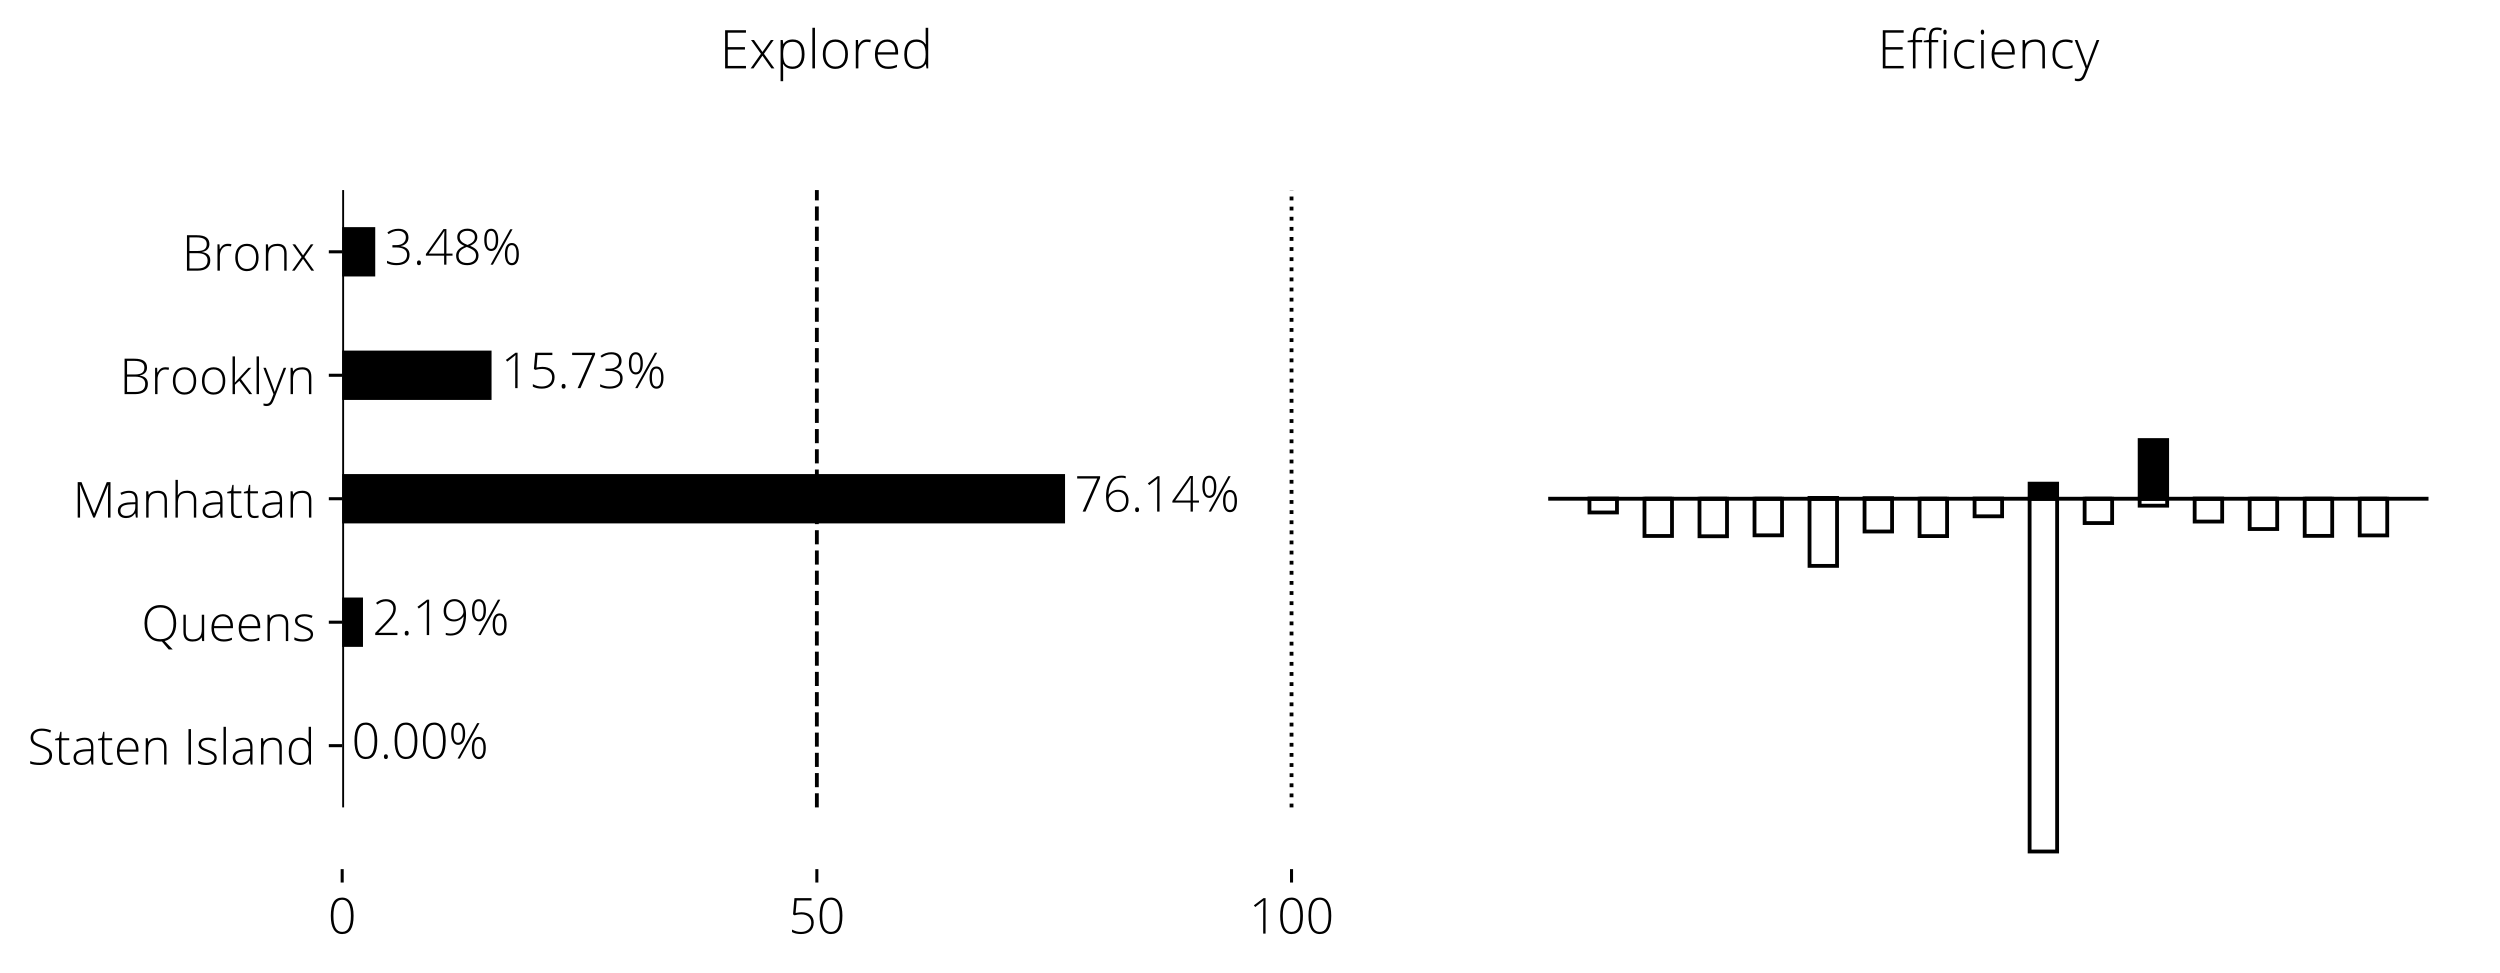
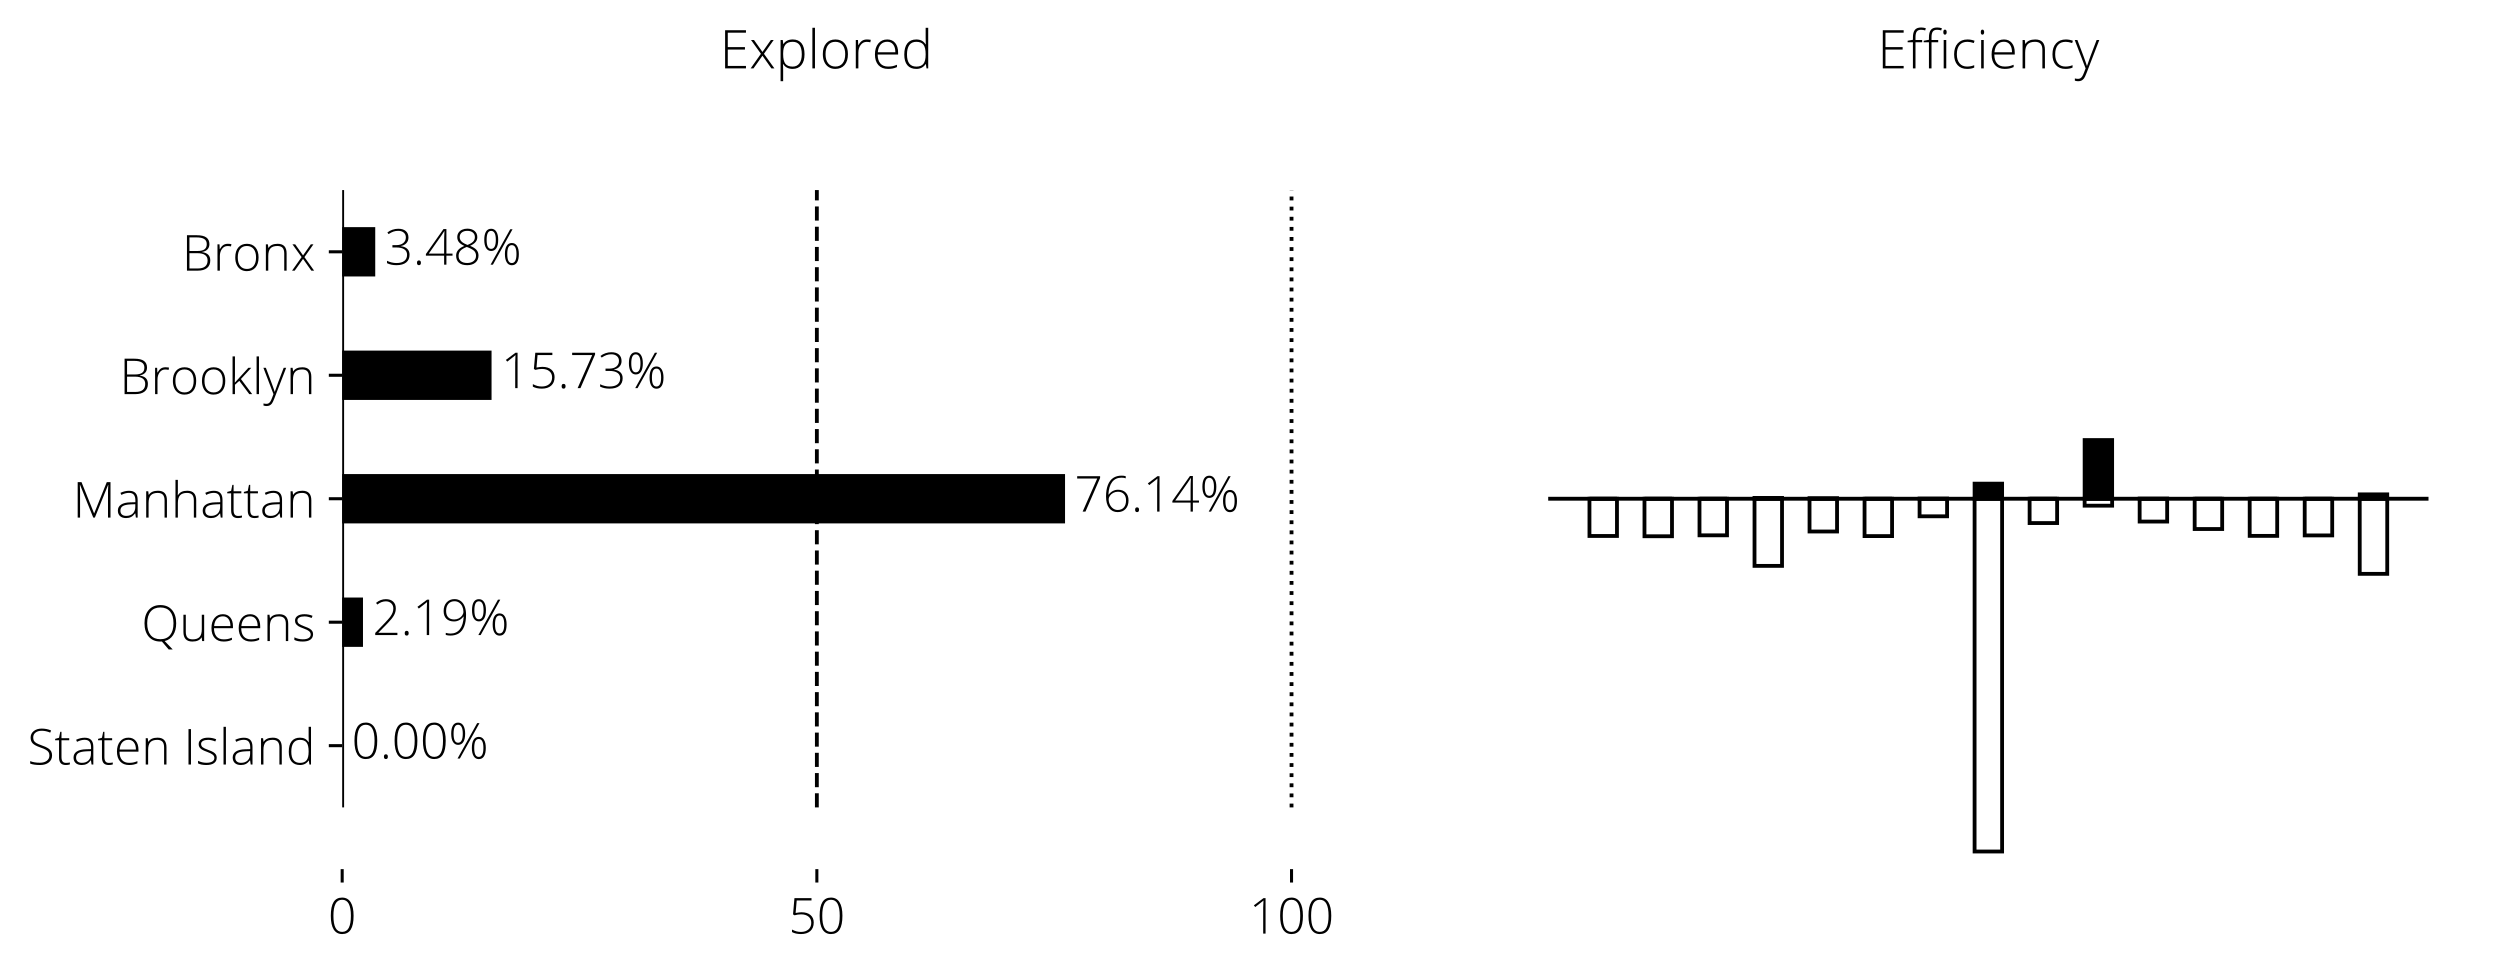
<svg xmlns="http://www.w3.org/2000/svg" xmlns:xlink="http://www.w3.org/1999/xlink" width="654.828pt" height="254.856pt" viewBox="0 0 654.828 254.856" version="1.1">
  <defs>
    <style type="text/css">*{stroke-linejoin: round; stroke-linecap: butt}</style>
  </defs>
  <g id="figure_1">
    <g id="patch_1">
      <path d="M 0 254.856  L 654.828 254.856  L 654.828 0  L 0 0  z " style="fill: #ffffff" />
    </g>
    <g id="axes_1">
      <g id="patch_2">
        <path d="M 89.628 227.654  L 343.265 227.654  L 343.265 33.614  L 89.628 33.614  L 89.628 227.654  z " style="fill: none" />
      </g>
      <g id="patch_3">
-         <path d="M 89.628 201.782  L 89.628 201.782  L 89.628 188.846  L 89.628 188.846  z " clip-path="url(#p3c64487fad)" />
+         <path d="M 89.628 201.782  L 89.628 201.782  L 89.628 188.846  L 89.628 188.846  z " clip-path="url(#p719d11f13b)" />
      </g>
      <g id="patch_4">
-         <path d="M 89.628 169.442  L 95.077 169.442  L 95.077 156.506  L 89.628 156.506  z " clip-path="url(#p3c64487fad)" />
+         <path d="M 89.628 169.442  L 95.077 169.442  L 95.077 156.506  L 89.628 156.506  z " clip-path="url(#p719d11f13b)" />
      </g>
      <g id="patch_5">
-         <path d="M 89.628 137.102  L 278.967 137.102  L 278.967 124.166  L 89.628 124.166  z " clip-path="url(#p3c64487fad)" />
+         <path d="M 89.628 137.102  L 278.967 137.102  L 278.967 124.166  L 89.628 124.166  z " clip-path="url(#p719d11f13b)" />
      </g>
      <g id="patch_6">
-         <path d="M 89.628 104.762  L 128.753 104.762  L 128.753 91.826  L 89.628 91.826  z " clip-path="url(#p3c64487fad)" />
+         <path d="M 89.628 104.762  L 128.753 104.762  L 128.753 91.826  L 89.628 91.826  z " clip-path="url(#p719d11f13b)" />
      </g>
      <g id="patch_7">
-         <path d="M 89.628 72.422  L 98.287 72.422  L 98.287 59.486  L 89.628 59.486  z " clip-path="url(#p3c64487fad)" />
+         <path d="M 89.628 72.422  L 98.287 72.422  L 98.287 59.486  L 89.628 59.486  z " clip-path="url(#p719d11f13b)" />
      </g>
      <g id="matplotlib.axis_1">
        <g id="xtick_1">
          <g id="line2d_1">
            <defs>
-               <path id="m3abc1f5624" d="M 0 0  L 0 3.5  " style="stroke: #000000; stroke-width: 0.8" />
+               <path id="ma640d42485" d="M 0 0  L 0 3.5  " style="stroke: #000000; stroke-width: 0.8" />
            </defs>
            <g>
-               <use xlink:href="#m3abc1f5624" x="89.628" y="227.654" style="stroke: #000000; stroke-width: 0.8" />
+               <use xlink:href="#ma640d42485" x="89.628" y="227.654" style="stroke: #000000; stroke-width: 0.8" />
            </g>
          </g>
          <g id="text_1">
            <g transform="translate(85.91836 244.5322) scale(0.13 -0.13)">
              <defs>
                <path id="OpenSans-Light-30" d="M 3297 2297  Q 3297 1094 2930 515  Q 2563 -63 1819 -63  Q 1103 -63 731 532  Q 359 1128 359 2297  Q 359 3491 720 4066  Q 1081 4641 1819 4641  Q 2541 4641 2919 4045  Q 3297 3450 3297 2297  z M 697 2297  Q 697 1234 975 726  Q 1253 219 1819 219  Q 2409 219 2679 744  Q 2950 1269 2950 2297  Q 2950 3309 2679 3834  Q 2409 4359 1819 4359  Q 1228 4359 962 3834  Q 697 3309 697 2297  z " transform="scale(0.015625)" />
              </defs>
              <use xlink:href="#OpenSans-Light-30" />
            </g>
          </g>
        </g>
        <g id="xtick_2">
          <g id="line2d_2">
            <g>
-               <use xlink:href="#m3abc1f5624" x="213.96" y="227.654" style="stroke: #000000; stroke-width: 0.8" />
+               <use xlink:href="#ma640d42485" x="213.96" y="227.654" style="stroke: #000000; stroke-width: 0.8" />
            </g>
          </g>
          <g id="text_2">
            <g transform="translate(206.5398 244.5322) scale(0.13 -0.13)">
              <defs>
                <path id="OpenSans-Light-35" d="M 1678 2747  Q 2409 2747 2829 2394  Q 3250 2041 3250 1422  Q 3250 719 2812 328  Q 2375 -63 1606 -63  Q 1266 -63 959 4  Q 653 72 447 197  L 447 519  Q 784 347 1046 280  Q 1309 213 1606 213  Q 2206 213 2568 530  Q 2931 847 2931 1388  Q 2931 1897 2578 2187  Q 2225 2478 1619 2478  Q 1213 2478 769 2356  L 581 2478  L 763 4569  L 2963 4569  L 2963 4269  L 1056 4269  L 916 2656  Q 1403 2747 1678 2747  z " transform="scale(0.015625)" />
              </defs>
              <use xlink:href="#OpenSans-Light-35" />
              <use xlink:href="#OpenSans-Light-30" x="57.08" />
            </g>
          </g>
        </g>
        <g id="xtick_3">
          <g id="line2d_3">
            <g>
-               <use xlink:href="#m3abc1f5624" x="338.292" y="227.654" style="stroke: #000000; stroke-width: 0.8" />
+               <use xlink:href="#ma640d42485" x="338.292" y="227.654" style="stroke: #000000; stroke-width: 0.8" />
            </g>
          </g>
          <g id="text_3">
            <g transform="translate(327.1613 244.5322) scale(0.13 -0.13)">
              <defs>
                <path id="OpenSans-Light-31" d="M 2131 0  L 1825 0  L 1825 3328  Q 1825 3781 1863 4269  Q 1816 4222 1766 4178  Q 1716 4134 800 3419  L 622 3641  L 1863 4569  L 2131 4569  L 2131 0  z " transform="scale(0.015625)" />
              </defs>
              <use xlink:href="#OpenSans-Light-31" />
              <use xlink:href="#OpenSans-Light-30" x="57.08" />
              <use xlink:href="#OpenSans-Light-30" x="114.16" />
            </g>
          </g>
        </g>
      </g>
      <g id="matplotlib.axis_2">
        <g id="ytick_1">
          <g id="line2d_4">
            <defs>
-               <path id="m241aab3303" d="M 0 0  L -3.5 0  " style="stroke: #000000; stroke-width: 0.8" />
+               <path id="m4349ce7a54" d="M 0 0  L -3.5 0  " style="stroke: #000000; stroke-width: 0.8" />
            </defs>
            <g>
-               <use xlink:href="#m241aab3303" x="89.628" y="195.314" style="stroke: #000000; stroke-width: 0.8" />
+               <use xlink:href="#m4349ce7a54" x="89.628" y="195.314" style="stroke: #000000; stroke-width: 0.8" />
            </g>
          </g>
          <g id="text_4">
            <g transform="translate(7.2 200.2532) scale(0.13 -0.13)">
              <defs>
                <path id="OpenSans-Light-53" d="M 3169 1178  Q 3169 606 2748 271  Q 2328 -63 1631 -63  Q 794 -63 347 122  L 347 441  Q 841 231 1606 231  Q 2169 231 2498 489  Q 2828 747 2828 1166  Q 2828 1425 2718 1595  Q 2609 1766 2362 1906  Q 2116 2047 1638 2209  Q 938 2450 670 2729  Q 403 3009 403 3475  Q 403 3988 804 4311  Q 1206 4634 1838 4634  Q 2481 4634 3047 4391  L 2931 4116  Q 2363 4353 1844 4353  Q 1338 4353 1038 4118  Q 738 3884 738 3481  Q 738 3228 830 3065  Q 922 2903 1131 2773  Q 1341 2644 1850 2463  Q 2384 2278 2653 2104  Q 2922 1931 3045 1711  Q 3169 1491 3169 1178  z " transform="scale(0.015625)" />
                <path id="OpenSans-Light-74" d="M 1466 213  Q 1759 213 1978 263  L 1978 13  Q 1753 -63 1459 -63  Q 1009 -63 795 178  Q 581 419 581 934  L 581 3128  L 78 3128  L 78 3309  L 581 3450  L 738 4219  L 897 4219  L 897 3397  L 1894 3397  L 1894 3128  L 897 3128  L 897 978  Q 897 588 1034 400  Q 1172 213 1466 213  z " transform="scale(0.015625)" />
                <path id="OpenSans-Light-61" d="M 2631 0  L 2553 538  L 2528 538  Q 2272 209 2001 73  Q 1731 -63 1363 -63  Q 863 -63 584 193  Q 306 450 306 903  Q 306 1400 720 1675  Q 1134 1950 1919 1966  L 2566 1984  L 2566 2209  Q 2566 2694 2369 2941  Q 2172 3188 1734 3188  Q 1263 3188 756 2925  L 641 3194  Q 1200 3456 1747 3456  Q 2306 3456 2582 3165  Q 2859 2875 2859 2259  L 2859 0  L 2631 0  z M 1381 219  Q 1925 219 2239 530  Q 2553 841 2553 1394  L 2553 1728  L 1959 1703  Q 1244 1669 939 1480  Q 634 1291 634 891  Q 634 572 829 395  Q 1025 219 1381 219  z " transform="scale(0.015625)" />
                <path id="OpenSans-Light-65" d="M 1941 -63  Q 1200 -63 786 393  Q 372 850 372 1672  Q 372 2484 772 2973  Q 1172 3463 1850 3463  Q 2450 3463 2797 3044  Q 3144 2625 3144 1906  L 3144 1656  L 697 1656  Q 703 956 1023 587  Q 1344 219 1941 219  Q 2231 219 2451 259  Q 2672 300 3009 434  L 3009 153  Q 2722 28 2478 -17  Q 2234 -63 1941 -63  z M 1850 3188  Q 1359 3188 1062 2864  Q 766 2541 716 1931  L 2816 1931  Q 2816 2522 2559 2855  Q 2303 3188 1850 3188  z " transform="scale(0.015625)" />
                <path id="OpenSans-Light-6e" d="M 2938 0  L 2938 2203  Q 2938 2716 2722 2948  Q 2506 3181 2053 3181  Q 1444 3181 1161 2873  Q 878 2566 878 1875  L 878 0  L 569 0  L 569 3397  L 831 3397  L 891 2931  L 909 2931  Q 1241 3463 2088 3463  Q 3244 3463 3244 2222  L 3244 0  L 2938 0  z " transform="scale(0.015625)" />
                <path id="OpenSans-Light-20" transform="scale(0.015625)" />
                <path id="OpenSans-Light-49" d="M 647 0  L 647 4569  L 966 4569  L 966 0  L 647 0  z " transform="scale(0.015625)" />
                <path id="OpenSans-Light-73" d="M 2675 884  Q 2675 428 2328 182  Q 1981 -63 1344 -63  Q 663 -63 263 147  L 263 481  Q 775 225 1344 225  Q 1847 225 2108 392  Q 2369 559 2369 838  Q 2369 1094 2161 1269  Q 1953 1444 1478 1613  Q 969 1797 762 1930  Q 556 2063 451 2230  Q 347 2397 347 2638  Q 347 3019 667 3241  Q 988 3463 1563 3463  Q 2113 3463 2606 3256  L 2491 2975  Q 1991 3181 1563 3181  Q 1147 3181 903 3043  Q 659 2906 659 2663  Q 659 2397 848 2237  Q 1038 2078 1588 1881  Q 2047 1716 2256 1583  Q 2466 1450 2570 1281  Q 2675 1113 2675 884  z " transform="scale(0.015625)" />
                <path id="OpenSans-Light-6c" d="M 878 0  L 569 0  L 569 4863  L 878 4863  L 878 0  z " transform="scale(0.015625)" />
                <path id="OpenSans-Light-64" d="M 1813 3463  Q 2181 3463 2450 3328  Q 2719 3194 2931 2869  L 2950 2869  Q 2931 3263 2931 3641  L 2931 4863  L 3238 4863  L 3238 0  L 3034 0  L 2956 519  L 2931 519  Q 2544 -63 1819 -63  Q 1116 -63 744 375  Q 372 813 372 1650  Q 372 2531 740 2997  Q 1109 3463 1813 3463  z M 1813 3181  Q 1256 3181 976 2790  Q 697 2400 697 1656  Q 697 213 1819 213  Q 2394 213 2662 547  Q 2931 881 2931 1650  L 2931 1703  Q 2931 2491 2667 2836  Q 2403 3181 1813 3181  z " transform="scale(0.015625)" />
              </defs>
              <use xlink:href="#OpenSans-Light-53" />
              <use xlink:href="#OpenSans-Light-74" x="54.492" />
              <use xlink:href="#OpenSans-Light-61" x="87.988" />
              <use xlink:href="#OpenSans-Light-74" x="140.967" />
              <use xlink:href="#OpenSans-Light-65" x="174.463" />
              <use xlink:href="#OpenSans-Light-6e" x="229.346" />
              <use xlink:href="#OpenSans-Light-20" x="288.33" />
              <use xlink:href="#OpenSans-Light-49" x="314.307" />
              <use xlink:href="#OpenSans-Light-73" x="339.502" />
              <use xlink:href="#OpenSans-Light-6c" x="386.084" />
              <use xlink:href="#OpenSans-Light-61" x="408.691" />
              <use xlink:href="#OpenSans-Light-6e" x="461.67" />
              <use xlink:href="#OpenSans-Light-64" x="520.654" />
            </g>
          </g>
        </g>
        <g id="ytick_2">
          <g id="line2d_5">
            <g>
-               <use xlink:href="#m241aab3303" x="89.628" y="162.974" style="stroke: #000000; stroke-width: 0.8" />
+               <use xlink:href="#m4349ce7a54" x="89.628" y="162.974" style="stroke: #000000; stroke-width: 0.8" />
            </g>
          </g>
          <g id="text_5">
            <g transform="translate(37.03094 167.9132) scale(0.13 -0.13)">
              <defs>
                <path id="OpenSans-Light-51" d="M 4488 2291  Q 4488 1372 4094 770  Q 3700 169 3003 0  L 4044 -1088  L 3525 -1088  L 2644 -56  L 2541 -63  L 2444 -63  Q 1491 -63 947 570  Q 403 1203 403 2297  Q 403 3388 951 4014  Q 1500 4641 2450 4641  Q 3406 4641 3947 4011  Q 4488 3381 4488 2291  z M 750 2291  Q 750 1309 1187 773  Q 1625 238 2444 238  Q 3269 238 3705 769  Q 4141 1300 4141 2291  Q 4141 3278 3705 3804  Q 3269 4331 2450 4331  Q 1634 4331 1192 3800  Q 750 3269 750 2291  z " transform="scale(0.015625)" />
                <path id="OpenSans-Light-75" d="M 838 3397  L 838 1197  Q 838 684 1053 451  Q 1269 219 1722 219  Q 2328 219 2614 525  Q 2900 831 2900 1522  L 2900 3397  L 3206 3397  L 3206 0  L 2944 0  L 2888 469  L 2869 469  Q 2538 -63 1691 -63  Q 531 -63 531 1178  L 531 3397  L 838 3397  z " transform="scale(0.015625)" />
              </defs>
              <use xlink:href="#OpenSans-Light-51" />
              <use xlink:href="#OpenSans-Light-75" x="76.416" />
              <use xlink:href="#OpenSans-Light-65" x="135.4" />
              <use xlink:href="#OpenSans-Light-65" x="190.283" />
              <use xlink:href="#OpenSans-Light-6e" x="245.166" />
              <use xlink:href="#OpenSans-Light-73" x="304.15" />
            </g>
          </g>
        </g>
        <g id="ytick_3">
          <g id="line2d_6">
            <g>
-               <use xlink:href="#m241aab3303" x="89.628" y="130.634" style="stroke: #000000; stroke-width: 0.8" />
+               <use xlink:href="#m4349ce7a54" x="89.628" y="130.634" style="stroke: #000000; stroke-width: 0.8" />
            </g>
          </g>
          <g id="text_6">
            <g transform="translate(19.03406 135.5732) scale(0.13 -0.13)">
              <defs>
                <path id="OpenSans-Light-4d" d="M 2656 0  L 953 4219  L 928 4219  Q 953 3831 953 3425  L 953 0  L 647 0  L 647 4569  L 1141 4569  L 2759 550  L 2778 550  L 4397 4569  L 4878 4569  L 4878 0  L 4556 0  L 4556 3463  Q 4556 3825 4594 4213  L 4569 4213  L 2859 0  L 2656 0  z " transform="scale(0.015625)" />
                <path id="OpenSans-Light-68" d="M 2938 0  L 2938 2203  Q 2938 2716 2722 2948  Q 2506 3181 2053 3181  Q 1444 3181 1161 2873  Q 878 2566 878 1875  L 878 0  L 569 0  L 569 4863  L 878 4863  L 878 3316  L 863 2881  L 884 2881  Q 1075 3188 1365 3325  Q 1656 3463 2088 3463  Q 3244 3463 3244 2222  L 3244 0  L 2938 0  z " transform="scale(0.015625)" />
              </defs>
              <use xlink:href="#OpenSans-Light-4d" />
              <use xlink:href="#OpenSans-Light-61" x="86.279" />
              <use xlink:href="#OpenSans-Light-6e" x="139.258" />
              <use xlink:href="#OpenSans-Light-68" x="198.242" />
              <use xlink:href="#OpenSans-Light-61" x="257.227" />
              <use xlink:href="#OpenSans-Light-74" x="310.205" />
              <use xlink:href="#OpenSans-Light-74" x="343.701" />
              <use xlink:href="#OpenSans-Light-61" x="377.197" />
              <use xlink:href="#OpenSans-Light-6e" x="430.176" />
            </g>
          </g>
        </g>
        <g id="ytick_4">
          <g id="line2d_7">
            <g>
-               <use xlink:href="#m241aab3303" x="89.628" y="98.294" style="stroke: #000000; stroke-width: 0.8" />
+               <use xlink:href="#m4349ce7a54" x="89.628" y="98.294" style="stroke: #000000; stroke-width: 0.8" />
            </g>
          </g>
          <g id="text_7">
            <g transform="translate(31.31703 103.2332) scale(0.13 -0.13)">
              <defs>
                <path id="OpenSans-Light-42" d="M 647 4569  L 1900 4569  Q 2747 4569 3144 4281  Q 3541 3994 3541 3413  Q 3541 3016 3298 2752  Q 3056 2488 2591 2413  L 2591 2394  Q 3138 2313 3395 2048  Q 3653 1784 3653 1313  Q 3653 681 3234 340  Q 2816 0 2047 0  L 647 0  L 647 4569  z M 966 2534  L 1972 2534  Q 2616 2534 2908 2748  Q 3200 2963 3200 3419  Q 3200 3875 2870 4081  Q 2541 4288 1888 4288  L 966 4288  L 966 2534  z M 966 2253  L 966 281  L 2041 281  Q 3309 281 3309 1313  Q 3309 2253 1972 2253  L 966 2253  z " transform="scale(0.015625)" />
                <path id="OpenSans-Light-72" d="M 1906 3463  Q 2122 3463 2369 3419  L 2309 3122  Q 2097 3175 1869 3175  Q 1434 3175 1156 2806  Q 878 2438 878 1875  L 878 0  L 569 0  L 569 3397  L 831 3397  L 863 2784  L 884 2784  Q 1094 3159 1331 3311  Q 1569 3463 1906 3463  z " transform="scale(0.015625)" />
                <path id="OpenSans-Light-6f" d="M 3378 1703  Q 3378 872 2975 404  Q 2572 -63 1863 -63  Q 1416 -63 1075 153  Q 734 369 553 772  Q 372 1175 372 1703  Q 372 2534 775 2998  Q 1178 3463 1881 3463  Q 2581 3463 2979 2992  Q 3378 2522 3378 1703  z M 697 1703  Q 697 1003 1005 611  Q 1313 219 1875 219  Q 2438 219 2745 611  Q 3053 1003 3053 1703  Q 3053 2406 2742 2793  Q 2431 3181 1869 3181  Q 1306 3181 1001 2795  Q 697 2409 697 1703  z " transform="scale(0.015625)" />
                <path id="OpenSans-Light-6b" d="M 872 1491  L 2606 3397  L 2981 3397  L 1644 1947  L 3097 0  L 2725 0  L 1434 1716  L 878 1209  L 878 0  L 569 0  L 569 4863  L 878 4863  L 878 2425  L 856 1491  L 872 1491  z " transform="scale(0.015625)" />
                <path id="OpenSans-Light-79" d="M 0 3397  L 319 3397  L 1038 1491  Q 1366 613 1453 306  L 1472 306  Q 1603 709 1900 1509  L 2619 3397  L 2938 3397  L 1416 -550  Q 1231 -1031 1106 -1200  Q 981 -1369 814 -1453  Q 647 -1538 409 -1538  Q 231 -1538 13 -1472  L 13 -1203  Q 194 -1253 403 -1253  Q 563 -1253 684 -1178  Q 806 -1103 904 -945  Q 1003 -788 1133 -445  Q 1263 -103 1300 0  L 0 3397  z " transform="scale(0.015625)" />
              </defs>
              <use xlink:href="#OpenSans-Light-42" />
              <use xlink:href="#OpenSans-Light-72" x="62.695" />
              <use xlink:href="#OpenSans-Light-6f" x="101.611" />
              <use xlink:href="#OpenSans-Light-6f" x="160.205" />
              <use xlink:href="#OpenSans-Light-6b" x="218.799" />
              <use xlink:href="#OpenSans-Light-6c" x="267.188" />
              <use xlink:href="#OpenSans-Light-79" x="289.795" />
              <use xlink:href="#OpenSans-Light-6e" x="335.693" />
            </g>
          </g>
        </g>
        <g id="ytick_5">
          <g id="line2d_8">
            <g>
-               <use xlink:href="#m241aab3303" x="89.628" y="65.954" style="stroke: #000000; stroke-width: 0.8" />
+               <use xlink:href="#m4349ce7a54" x="89.628" y="65.954" style="stroke: #000000; stroke-width: 0.8" />
            </g>
          </g>
          <g id="text_8">
            <g transform="translate(47.65641 70.89317) scale(0.13 -0.13)">
              <defs>
                <path id="OpenSans-Light-78" d="M 1403 1747  L 219 3397  L 575 3397  L 1588 1966  L 2591 3397  L 2931 3397  L 1766 1747  L 3016 0  L 2656 0  L 1588 1516  L 513 0  L 172 0  L 1403 1747  z " transform="scale(0.015625)" />
              </defs>
              <use xlink:href="#OpenSans-Light-42" />
              <use xlink:href="#OpenSans-Light-72" x="62.695" />
              <use xlink:href="#OpenSans-Light-6f" x="101.611" />
              <use xlink:href="#OpenSans-Light-6e" x="160.205" />
              <use xlink:href="#OpenSans-Light-78" x="219.189" />
            </g>
          </g>
        </g>
      </g>
      <g id="LineCollection_1">
-         <path d="M 89.628 211.484  L 89.628 49.784  " clip-path="url(#p3c64487fad)" style="fill: none; stroke: #000000" />
+         <path d="M 89.628 211.484  L 89.628 49.784  " clip-path="url(#p719d11f13b)" style="fill: none; stroke: #000000" />
      </g>
      <g id="LineCollection_2">
-         <path d="M 213.96 211.484  L 213.96 49.784  " clip-path="url(#p3c64487fad)" style="fill: none; stroke-dasharray: 3.7,1.6; stroke-dashoffset: 0; stroke: #000000" />
+         <path d="M 213.96 211.484  L 213.96 49.784  " clip-path="url(#p719d11f13b)" style="fill: none; stroke-dasharray: 3.7,1.6; stroke-dashoffset: 0; stroke: #000000" />
      </g>
      <g id="LineCollection_3">
-         <path d="M 338.292 211.484  L 338.292 49.784  " clip-path="url(#p3c64487fad)" style="fill: none; stroke-dasharray: 1,1.65; stroke-dashoffset: 0; stroke: #000000" />
+         <path d="M 338.292 211.484  L 338.292 49.784  " clip-path="url(#p719d11f13b)" style="fill: none; stroke-dasharray: 1,1.65; stroke-dashoffset: 0; stroke: #000000" />
      </g>
      <g id="text_9">
        <g transform="translate(92.11507 198.6911) scale(0.13 -0.13)">
          <defs>
            <path id="OpenSans-Light-2e" d="M 506 244  Q 506 550 756 550  Q 1013 550 1013 244  Q 1013 -63 756 -63  Q 506 -63 506 244  z " transform="scale(0.015625)" />
            <path id="OpenSans-Light-25" d="M 659 3206  Q 659 2625 800 2333  Q 941 2041 1241 2041  Q 1844 2041 1844 3206  Q 1844 3781 1689 4070  Q 1534 4359 1241 4359  Q 941 4359 800 4070  Q 659 3781 659 3206  z M 2150 3206  Q 2150 2500 1915 2133  Q 1681 1766 1241 1766  Q 825 1766 589 2142  Q 353 2519 353 3206  Q 353 3903 578 4268  Q 803 4634 1241 4634  Q 1675 4634 1912 4257  Q 2150 3881 2150 3206  z M 3322 1369  Q 3322 791 3462 502  Q 3603 213 3903 213  Q 4506 213 4506 1369  Q 4506 2522 3903 2522  Q 3603 2522 3462 2236  Q 3322 1950 3322 1369  z M 4813 1369  Q 4813 663 4581 295  Q 4350 -72 3909 -72  Q 3484 -72 3250 308  Q 3016 688 3016 1369  Q 3016 2072 3245 2434  Q 3475 2797 3909 2797  Q 4338 2797 4575 2422  Q 4813 2047 4813 1369  z M 4000 4569  L 1466 0  L 1166 0  L 3700 4569  L 4000 4569  z " transform="scale(0.015625)" />
          </defs>
          <use xlink:href="#OpenSans-Light-30" />
          <use xlink:href="#OpenSans-Light-2e" x="57.08" />
          <use xlink:href="#OpenSans-Light-30" x="80.859" />
          <use xlink:href="#OpenSans-Light-30" x="137.939" />
          <use xlink:href="#OpenSans-Light-25" x="195.02" />
        </g>
      </g>
      <g id="text_10">
        <g transform="translate(97.5641 166.3511) scale(0.13 -0.13)">
          <defs>
            <path id="OpenSans-Light-32" d="M 3213 0  L 353 0  L 353 275  L 1569 1544  Q 2081 2075 2287 2356  Q 2494 2638 2591 2894  Q 2688 3150 2688 3431  Q 2688 3841 2419 4097  Q 2150 4353 1722 4353  Q 1150 4353 628 3938  L 459 4153  Q 1031 4634 1728 4634  Q 2325 4634 2667 4315  Q 3009 3997 3009 3438  Q 3009 2984 2779 2561  Q 2550 2138 1941 1516  L 769 313  L 769 300  L 3213 300  L 3213 0  z " transform="scale(0.015625)" />
            <path id="OpenSans-Light-39" d="M 3238 2631  Q 3238 1731 3002 1125  Q 2766 519 2314 228  Q 1863 -63 1222 -63  Q 897 -63 622 19  L 622 288  Q 756 244 945 220  Q 1134 197 1234 197  Q 2006 197 2443 755  Q 2881 1313 2931 2381  L 2894 2381  Q 2666 2081 2350 1920  Q 2034 1759 1691 1759  Q 1056 1759 701 2109  Q 347 2459 347 3103  Q 347 3791 736 4216  Q 1125 4641 1747 4641  Q 2197 4641 2534 4405  Q 2872 4169 3055 3712  Q 3238 3256 3238 2631  z M 1747 4366  Q 1253 4366 959 4033  Q 666 3700 666 3122  Q 666 2578 937 2297  Q 1209 2016 1716 2016  Q 2031 2016 2304 2156  Q 2578 2297 2739 2530  Q 2900 2763 2900 3003  Q 2900 3369 2754 3687  Q 2609 4006 2348 4186  Q 2088 4366 1747 4366  z " transform="scale(0.015625)" />
          </defs>
          <use xlink:href="#OpenSans-Light-32" />
          <use xlink:href="#OpenSans-Light-2e" x="57.08" />
          <use xlink:href="#OpenSans-Light-31" x="80.859" />
          <use xlink:href="#OpenSans-Light-39" x="137.939" />
          <use xlink:href="#OpenSans-Light-25" x="195.02" />
        </g>
      </g>
      <g id="text_11">
        <g transform="translate(281.4537 134.0111) scale(0.13 -0.13)">
          <defs>
            <path id="OpenSans-Light-37" d="M 1044 0  L 2925 4269  L 341 4269  L 341 4569  L 3297 4569  L 3297 4341  L 1409 0  L 1044 0  z " transform="scale(0.015625)" />
            <path id="OpenSans-Light-36" d="M 409 1947  Q 409 2838 651 3445  Q 894 4053 1339 4347  Q 1784 4641 2413 4641  Q 2706 4641 2950 4569  L 2950 4294  Q 2722 4378 2400 4378  Q 1628 4378 1198 3822  Q 769 3266 716 2203  L 756 2203  Q 994 2509 1300 2665  Q 1606 2822 1947 2822  Q 2588 2822 2948 2456  Q 3309 2091 3309 1447  Q 3309 747 2929 342  Q 2550 -63 1906 -63  Q 1213 -63 811 467  Q 409 997 409 1947  z M 1906 213  Q 2419 213 2703 534  Q 2988 856 2988 1453  Q 2988 1978 2706 2272  Q 2425 2566 1941 2566  Q 1622 2566 1348 2425  Q 1075 2284 912 2051  Q 750 1819 750 1575  Q 750 1228 904 908  Q 1059 588 1323 400  Q 1588 213 1906 213  z " transform="scale(0.015625)" />
            <path id="OpenSans-Light-34" d="M 3566 1166  L 2778 1166  L 2778 0  L 2484 0  L 2484 1166  L 134 1166  L 134 1375  L 2400 4594  L 2778 4594  L 2778 1434  L 3566 1434  L 3566 1166  z M 2484 1434  L 2484 2741  Q 2484 3684 2528 4325  L 2503 4325  Q 2441 4209 2119 3738  L 506 1434  L 2484 1434  z " transform="scale(0.015625)" />
          </defs>
          <use xlink:href="#OpenSans-Light-37" />
          <use xlink:href="#OpenSans-Light-36" x="57.08" />
          <use xlink:href="#OpenSans-Light-2e" x="114.16" />
          <use xlink:href="#OpenSans-Light-31" x="137.939" />
          <use xlink:href="#OpenSans-Light-34" x="195.02" />
          <use xlink:href="#OpenSans-Light-25" x="252.1" />
        </g>
      </g>
      <g id="text_12">
        <g transform="translate(131.2399 101.6711) scale(0.13 -0.13)">
          <defs>
            <path id="OpenSans-Light-33" d="M 3059 3494  Q 3059 3069 2792 2778  Q 2525 2488 2075 2406  L 2075 2388  Q 2625 2319 2912 2037  Q 3200 1756 3200 1281  Q 3200 641 2764 289  Q 2328 -63 1509 -63  Q 813 -63 294 197  L 294 506  Q 556 369 882 291  Q 1209 213 1497 213  Q 2188 213 2534 492  Q 2881 772 2881 1281  Q 2881 1734 2526 1978  Q 2172 2222 1484 2222  L 991 2222  L 991 2522  L 1491 2522  Q 2059 2522 2392 2792  Q 2725 3063 2725 3525  Q 2725 3906 2454 4136  Q 2184 4366 1747 4366  Q 1406 4366 1125 4270  Q 844 4175 494 3944  L 341 4153  Q 606 4375 981 4504  Q 1356 4634 1741 4634  Q 2372 4634 2715 4336  Q 3059 4038 3059 3494  z " transform="scale(0.015625)" />
          </defs>
          <use xlink:href="#OpenSans-Light-31" />
          <use xlink:href="#OpenSans-Light-35" x="57.08" />
          <use xlink:href="#OpenSans-Light-2e" x="114.16" />
          <use xlink:href="#OpenSans-Light-37" x="137.939" />
          <use xlink:href="#OpenSans-Light-33" x="195.02" />
          <use xlink:href="#OpenSans-Light-25" x="252.1" />
        </g>
      </g>
      <g id="text_13">
        <g transform="translate(100.7736 69.33114) scale(0.13 -0.13)">
          <defs>
            <path id="OpenSans-Light-38" d="M 1819 4647  Q 2400 4647 2754 4350  Q 3109 4053 3109 3547  Q 3109 3197 2889 2928  Q 2669 2659 2175 2431  Q 2775 2184 3019 1890  Q 3263 1597 3263 1178  Q 3263 613 2867 275  Q 2472 -63 1806 -63  Q 1116 -63 747 253  Q 378 569 378 1172  Q 378 1581 637 1890  Q 897 2200 1441 2419  Q 938 2656 731 2920  Q 525 3184 525 3553  Q 525 3881 690 4129  Q 856 4378 1154 4512  Q 1453 4647 1819 4647  z M 697 1125  Q 697 694 989 456  Q 1281 219 1806 219  Q 2319 219 2631 470  Q 2944 722 2944 1153  Q 2944 1541 2698 1783  Q 2453 2025 1753 2291  Q 1178 2069 937 1800  Q 697 1531 697 1125  z M 1813 4366  Q 1372 4366 1105 4148  Q 838 3931 838 3553  Q 838 3334 936 3167  Q 1034 3000 1220 2864  Q 1406 2728 1844 2547  Q 2353 2744 2575 2981  Q 2797 3219 2797 3553  Q 2797 3928 2533 4147  Q 2269 4366 1813 4366  z " transform="scale(0.015625)" />
          </defs>
          <use xlink:href="#OpenSans-Light-33" />
          <use xlink:href="#OpenSans-Light-2e" x="57.08" />
          <use xlink:href="#OpenSans-Light-34" x="80.859" />
          <use xlink:href="#OpenSans-Light-38" x="137.939" />
          <use xlink:href="#OpenSans-Light-25" x="195.02" />
        </g>
      </g>
      <g id="text_14">
        <g transform="translate(188.5144 17.91219) scale(0.14 -0.14)">
          <defs>
            <path id="OpenSans-Light-45" d="M 3144 0  L 647 0  L 647 4569  L 3144 4569  L 3144 4275  L 966 4275  L 966 2547  L 3022 2547  L 3022 2253  L 966 2253  L 966 294  L 3144 294  L 3144 0  z " transform="scale(0.015625)" />
            <path id="OpenSans-Light-70" d="M 2022 -63  Q 1238 -63 878 525  L 856 525  L 866 263  Q 878 31 878 -244  L 878 -1538  L 569 -1538  L 569 3397  L 831 3397  L 891 2913  L 909 2913  Q 1259 3463 2028 3463  Q 2716 3463 3077 3011  Q 3438 2559 3438 1697  Q 3438 859 3058 398  Q 2678 -63 2022 -63  z M 2016 213  Q 2538 213 2823 600  Q 3109 988 3109 1684  Q 3109 3181 2028 3181  Q 1434 3181 1156 2854  Q 878 2528 878 1791  L 878 1691  Q 878 894 1145 553  Q 1413 213 2016 213  z " transform="scale(0.015625)" />
          </defs>
          <use xlink:href="#OpenSans-Light-45" />
          <use xlink:href="#OpenSans-Light-78" x="55.176" />
          <use xlink:href="#OpenSans-Light-70" x="104.98" />
          <use xlink:href="#OpenSans-Light-6c" x="164.502" />
          <use xlink:href="#OpenSans-Light-6f" x="187.109" />
          <use xlink:href="#OpenSans-Light-72" x="245.703" />
          <use xlink:href="#OpenSans-Light-65" x="284.619" />
          <use xlink:href="#OpenSans-Light-64" x="339.502" />
        </g>
      </g>
    </g>
    <g id="axes_2">
      <g id="patch_8">
-         <path d="M 416.329 130.634  L 423.535 130.634  L 423.535 130.622  L 416.329 130.622  z " clip-path="url(#p75771ee0d1)" style="stroke: #000000; stroke-linejoin: miter" />
+         <path d="M 416.329 130.634  L 423.535 130.634  L 423.535 130.634  L 416.329 130.634  z " clip-path="url(#pc47e992a42)" style="stroke: #000000; stroke-linejoin: miter" />
      </g>
      <g id="patch_9">
-         <path d="M 430.741 130.634  L 437.946 130.634  L 437.946 130.634  L 430.741 130.634  z " clip-path="url(#p75771ee0d1)" style="stroke: #000000; stroke-linejoin: miter" />
+         <path d="M 430.741 130.634  L 437.946 130.634  L 437.946 130.634  L 430.741 130.634  z " clip-path="url(#pc47e992a42)" style="stroke: #000000; stroke-linejoin: miter" />
      </g>
      <g id="patch_10">
-         <path d="M 445.152 130.634  L 452.357 130.634  L 452.357 130.634  L 445.152 130.634  z " clip-path="url(#p75771ee0d1)" style="stroke: #000000; stroke-linejoin: miter" />
+         <path d="M 445.152 130.634  L 452.357 130.634  L 452.357 130.634  L 445.152 130.634  z " clip-path="url(#pc47e992a42)" style="stroke: #000000; stroke-linejoin: miter" />
      </g>
      <g id="patch_11">
-         <path d="M 459.563 130.634  L 466.768 130.634  L 466.768 130.634  L 459.563 130.634  z " clip-path="url(#p75771ee0d1)" style="stroke: #000000; stroke-linejoin: miter" />
+         <path d="M 459.563 130.634  L 466.768 130.634  L 466.768 130.42  L 459.563 130.42  z " clip-path="url(#pc47e992a42)" style="stroke: #000000; stroke-linejoin: miter" />
      </g>
      <g id="patch_12">
-         <path d="M 473.974 130.634  L 481.18 130.634  L 481.18 130.42  L 473.974 130.42  z " clip-path="url(#p75771ee0d1)" style="stroke: #000000; stroke-linejoin: miter" />
+         <path d="M 473.974 130.634  L 481.18 130.634  L 481.18 130.503  L 473.974 130.503  z " clip-path="url(#pc47e992a42)" style="stroke: #000000; stroke-linejoin: miter" />
      </g>
      <g id="patch_13">
-         <path d="M 488.385 130.634  L 495.591 130.634  L 495.591 130.503  L 488.385 130.503  z " clip-path="url(#p75771ee0d1)" style="stroke: #000000; stroke-linejoin: miter" />
+         <path d="M 488.385 130.634  L 495.591 130.634  L 495.591 130.634  L 488.385 130.634  z " clip-path="url(#pc47e992a42)" style="stroke: #000000; stroke-linejoin: miter" />
      </g>
      <g id="patch_14">
-         <path d="M 502.796 130.634  L 510.002 130.634  L 510.002 130.634  L 502.796 130.634  z " clip-path="url(#p75771ee0d1)" style="stroke: #000000; stroke-linejoin: miter" />
+         <path d="M 502.796 130.634  L 510.002 130.634  L 510.002 130.624  L 502.796 130.624  z " clip-path="url(#pc47e992a42)" style="stroke: #000000; stroke-linejoin: miter" />
      </g>
      <g id="patch_15">
-         <path d="M 517.207 130.634  L 524.413 130.634  L 524.413 130.624  L 517.207 130.624  z " clip-path="url(#p75771ee0d1)" style="stroke: #000000; stroke-linejoin: miter" />
+         <path d="M 517.207 130.634  L 524.413 130.634  L 524.413 126.684  L 517.207 126.684  z " clip-path="url(#pc47e992a42)" style="stroke: #000000; stroke-linejoin: miter" />
      </g>
      <g id="patch_16">
-         <path d="M 531.619 130.634  L 538.824 130.634  L 538.824 126.684  L 531.619 126.684  z " clip-path="url(#p75771ee0d1)" style="stroke: #000000; stroke-linejoin: miter" />
+         <path d="M 531.619 130.634  L 538.824 130.634  L 538.824 130.634  L 531.619 130.634  z " clip-path="url(#pc47e992a42)" style="stroke: #000000; stroke-linejoin: miter" />
      </g>
      <g id="patch_17">
-         <path d="M 546.03 130.634  L 553.235 130.634  L 553.235 130.634  L 546.03 130.634  z " clip-path="url(#p75771ee0d1)" style="stroke: #000000; stroke-linejoin: miter" />
+         <path d="M 546.03 130.634  L 553.235 130.634  L 553.235 115.263  L 546.03 115.263  z " clip-path="url(#pc47e992a42)" style="stroke: #000000; stroke-linejoin: miter" />
      </g>
      <g id="patch_18">
-         <path d="M 560.441 130.634  L 567.647 130.634  L 567.647 115.263  L 560.441 115.263  z " clip-path="url(#p75771ee0d1)" style="stroke: #000000; stroke-linejoin: miter" />
+         <path d="M 560.441 130.634  L 567.647 130.634  L 567.647 130.625  L 560.441 130.625  z " clip-path="url(#pc47e992a42)" style="stroke: #000000; stroke-linejoin: miter" />
      </g>
      <g id="patch_19">
-         <path d="M 574.852 130.634  L 582.058 130.634  L 582.058 130.625  L 574.852 130.625  z " clip-path="url(#p75771ee0d1)" style="stroke: #000000; stroke-linejoin: miter" />
+         <path d="M 574.852 130.634  L 582.058 130.634  L 582.058 130.634  L 574.852 130.634  z " clip-path="url(#pc47e992a42)" style="stroke: #000000; stroke-linejoin: miter" />
      </g>
      <g id="patch_20">
-         <path d="M 589.263 130.634  L 596.469 130.634  L 596.469 130.634  L 589.263 130.634  z " clip-path="url(#p75771ee0d1)" style="stroke: #000000; stroke-linejoin: miter" />
+         <path d="M 589.263 130.634  L 596.469 130.634  L 596.469 130.634  L 589.263 130.634  z " clip-path="url(#pc47e992a42)" style="stroke: #000000; stroke-linejoin: miter" />
      </g>
      <g id="patch_21">
-         <path d="M 603.674 130.634  L 610.88 130.634  L 610.88 130.634  L 603.674 130.634  z " clip-path="url(#p75771ee0d1)" style="stroke: #000000; stroke-linejoin: miter" />
+         <path d="M 603.674 130.634  L 610.88 130.634  L 610.88 130.634  L 603.674 130.634  z " clip-path="url(#pc47e992a42)" style="stroke: #000000; stroke-linejoin: miter" />
      </g>
      <g id="patch_22">
-         <path d="M 618.086 130.634  L 625.291 130.634  L 625.291 130.634  L 618.086 130.634  z " clip-path="url(#p75771ee0d1)" style="stroke: #000000; stroke-linejoin: miter" />
+         <path d="M 618.086 130.634  L 625.291 130.634  L 625.291 129.489  L 618.086 129.489  z " clip-path="url(#pc47e992a42)" style="stroke: #000000; stroke-linejoin: miter" />
      </g>
      <g id="patch_23">
-         <path d="M 416.329 130.634  L 423.535 130.634  L 423.535 134.233  L 416.329 134.233  L 416.329 130.634  z " clip-path="url(#p75771ee0d1)" style="fill: none; stroke: #000000; stroke-linejoin: miter" />
+         <path d="M 416.329 130.634  L 423.535 130.634  L 423.535 140.388  L 416.329 140.388  L 416.329 130.634  z " clip-path="url(#pc47e992a42)" style="fill: none; stroke: #000000; stroke-linejoin: miter" />
      </g>
      <g id="patch_24">
-         <path d="M 430.741 130.634  L 437.946 130.634  L 437.946 140.388  L 430.741 140.388  L 430.741 130.634  z " clip-path="url(#p75771ee0d1)" style="fill: none; stroke: #000000; stroke-linejoin: miter" />
+         <path d="M 430.741 130.634  L 437.946 130.634  L 437.946 140.461  L 430.741 140.461  L 430.741 130.634  z " clip-path="url(#pc47e992a42)" style="fill: none; stroke: #000000; stroke-linejoin: miter" />
      </g>
      <g id="patch_25">
-         <path d="M 445.152 130.634  L 452.357 130.634  L 452.357 140.461  L 445.152 140.461  L 445.152 130.634  z " clip-path="url(#p75771ee0d1)" style="fill: none; stroke: #000000; stroke-linejoin: miter" />
+         <path d="M 445.152 130.634  L 452.357 130.634  L 452.357 140.216  L 445.152 140.216  L 445.152 130.634  z " clip-path="url(#pc47e992a42)" style="fill: none; stroke: #000000; stroke-linejoin: miter" />
      </g>
      <g id="patch_26">
-         <path d="M 459.563 130.634  L 466.768 130.634  L 466.768 140.216  L 459.563 140.216  L 459.563 130.634  z " clip-path="url(#p75771ee0d1)" style="fill: none; stroke: #000000; stroke-linejoin: miter" />
+         <path d="M 459.563 130.634  L 466.768 130.634  L 466.768 148.221  L 459.563 148.221  L 459.563 130.634  z " clip-path="url(#pc47e992a42)" style="fill: none; stroke: #000000; stroke-linejoin: miter" />
      </g>
      <g id="patch_27">
-         <path d="M 473.974 130.634  L 481.18 130.634  L 481.18 148.221  L 473.974 148.221  L 473.974 130.634  z " clip-path="url(#p75771ee0d1)" style="fill: none; stroke: #000000; stroke-linejoin: miter" />
+         <path d="M 473.974 130.634  L 481.18 130.634  L 481.18 139.216  L 473.974 139.216  L 473.974 130.634  z " clip-path="url(#pc47e992a42)" style="fill: none; stroke: #000000; stroke-linejoin: miter" />
      </g>
      <g id="patch_28">
-         <path d="M 488.385 130.634  L 495.591 130.634  L 495.591 139.216  L 488.385 139.216  L 488.385 130.634  z " clip-path="url(#p75771ee0d1)" style="fill: none; stroke: #000000; stroke-linejoin: miter" />
+         <path d="M 488.385 130.634  L 495.591 130.634  L 495.591 140.418  L 488.385 140.418  L 488.385 130.634  z " clip-path="url(#pc47e992a42)" style="fill: none; stroke: #000000; stroke-linejoin: miter" />
      </g>
      <g id="patch_29">
-         <path d="M 502.796 130.634  L 510.002 130.634  L 510.002 140.418  L 502.796 140.418  L 502.796 130.634  z " clip-path="url(#p75771ee0d1)" style="fill: none; stroke: #000000; stroke-linejoin: miter" />
+         <path d="M 502.796 130.634  L 510.002 130.634  L 510.002 135.234  L 502.796 135.234  L 502.796 130.634  z " clip-path="url(#pc47e992a42)" style="fill: none; stroke: #000000; stroke-linejoin: miter" />
      </g>
      <g id="patch_30">
-         <path d="M 517.207 130.634  L 524.413 130.634  L 524.413 135.234  L 517.207 135.234  L 517.207 130.634  z " clip-path="url(#p75771ee0d1)" style="fill: none; stroke: #000000; stroke-linejoin: miter" />
+         <path d="M 517.207 130.634  L 524.413 130.634  L 524.413 223.035  L 517.207 223.035  L 517.207 130.634  z " clip-path="url(#pc47e992a42)" style="fill: none; stroke: #000000; stroke-linejoin: miter" />
      </g>
      <g id="patch_31">
-         <path d="M 531.619 130.634  L 538.824 130.634  L 538.824 223.035  L 531.619 223.035  L 531.619 130.634  z " clip-path="url(#p75771ee0d1)" style="fill: none; stroke: #000000; stroke-linejoin: miter" />
+         <path d="M 531.619 130.634  L 538.824 130.634  L 538.824 137.004  L 531.619 137.004  L 531.619 130.634  z " clip-path="url(#pc47e992a42)" style="fill: none; stroke: #000000; stroke-linejoin: miter" />
      </g>
      <g id="patch_32">
-         <path d="M 546.03 130.634  L 553.235 130.634  L 553.235 137.004  L 546.03 137.004  L 546.03 130.634  z " clip-path="url(#p75771ee0d1)" style="fill: none; stroke: #000000; stroke-linejoin: miter" />
+         <path d="M 546.03 130.634  L 553.235 130.634  L 553.235 132.452  L 546.03 132.452  L 546.03 130.634  z " clip-path="url(#pc47e992a42)" style="fill: none; stroke: #000000; stroke-linejoin: miter" />
      </g>
      <g id="patch_33">
-         <path d="M 560.441 130.634  L 567.647 130.634  L 567.647 132.452  L 560.441 132.452  L 560.441 130.634  z " clip-path="url(#p75771ee0d1)" style="fill: none; stroke: #000000; stroke-linejoin: miter" />
+         <path d="M 560.441 130.634  L 567.647 130.634  L 567.647 136.613  L 560.441 136.613  L 560.441 130.634  z " clip-path="url(#pc47e992a42)" style="fill: none; stroke: #000000; stroke-linejoin: miter" />
      </g>
      <g id="patch_34">
-         <path d="M 574.852 130.634  L 582.058 130.634  L 582.058 136.613  L 574.852 136.613  L 574.852 130.634  z " clip-path="url(#p75771ee0d1)" style="fill: none; stroke: #000000; stroke-linejoin: miter" />
+         <path d="M 574.852 130.634  L 582.058 130.634  L 582.058 138.567  L 574.852 138.567  L 574.852 130.634  z " clip-path="url(#pc47e992a42)" style="fill: none; stroke: #000000; stroke-linejoin: miter" />
      </g>
      <g id="patch_35">
-         <path d="M 589.263 130.634  L 596.469 130.634  L 596.469 138.567  L 589.263 138.567  L 589.263 130.634  z " clip-path="url(#p75771ee0d1)" style="fill: none; stroke: #000000; stroke-linejoin: miter" />
+         <path d="M 589.263 130.634  L 596.469 130.634  L 596.469 140.364  L 589.263 140.364  L 589.263 130.634  z " clip-path="url(#pc47e992a42)" style="fill: none; stroke: #000000; stroke-linejoin: miter" />
      </g>
      <g id="patch_36">
-         <path d="M 603.674 130.634  L 610.88 130.634  L 610.88 140.364  L 603.674 140.364  L 603.674 130.634  z " clip-path="url(#p75771ee0d1)" style="fill: none; stroke: #000000; stroke-linejoin: miter" />
+         <path d="M 603.674 130.634  L 610.88 130.634  L 610.88 140.242  L 603.674 140.242  L 603.674 130.634  z " clip-path="url(#pc47e992a42)" style="fill: none; stroke: #000000; stroke-linejoin: miter" />
      </g>
      <g id="patch_37">
-         <path d="M 618.086 130.634  L 625.291 130.634  L 625.291 140.242  L 618.086 140.242  L 618.086 130.634  z " clip-path="url(#p75771ee0d1)" style="fill: none; stroke: #000000; stroke-linejoin: miter" />
+         <path d="M 618.086 130.634  L 625.291 130.634  L 625.291 150.309  L 618.086 150.309  L 618.086 130.634  z " clip-path="url(#pc47e992a42)" style="fill: none; stroke: #000000; stroke-linejoin: miter" />
      </g>
      <g id="LineCollection_4">
-         <path d="M 405.521 130.634  L 636.1 130.634  " clip-path="url(#p75771ee0d1)" style="fill: none; stroke: #000000" />
+         <path d="M 405.521 130.634  L 636.1 130.634  " clip-path="url(#pc47e992a42)" style="fill: none; stroke: #000000" />
      </g>
      <g id="text_15">
        <g transform="translate(491.7482 17.91219) scale(0.14 -0.14)">
          <defs>
            <path id="OpenSans-Light-66" d="M 1831 3128  L 1031 3128  L 1031 0  L 722 0  L 722 3128  L 91 3128  L 91 3309  L 722 3425  L 722 3688  Q 722 4313 951 4605  Q 1181 4897 1703 4897  Q 1984 4897 2266 4813  L 2194 4544  Q 1944 4622 1697 4622  Q 1334 4622 1182 4408  Q 1031 4194 1031 3713  L 1031 3397  L 1831 3397  L 1831 3128  z " transform="scale(0.015625)" />
            <path id="OpenSans-Light-69" d="M 878 0  L 569 0  L 569 3397  L 878 3397  L 878 0  z M 525 4341  Q 525 4641 722 4641  Q 819 4641 873 4562  Q 928 4484 928 4341  Q 928 4200 873 4119  Q 819 4038 722 4038  Q 525 4038 525 4341  z " transform="scale(0.015625)" />
            <path id="OpenSans-Light-63" d="M 1925 -63  Q 1197 -63 784 396  Q 372 856 372 1678  Q 372 2522 800 2992  Q 1228 3463 1972 3463  Q 2413 3463 2816 3309  L 2731 3034  Q 2291 3181 1966 3181  Q 1341 3181 1019 2795  Q 697 2409 697 1684  Q 697 997 1019 608  Q 1341 219 1919 219  Q 2381 219 2778 384  L 2778 97  Q 2453 -63 1925 -63  z " transform="scale(0.015625)" />
          </defs>
          <use xlink:href="#OpenSans-Light-45" />
          <use xlink:href="#OpenSans-Light-66" x="55.176" />
          <use xlink:href="#OpenSans-Light-66" x="85.156" />
          <use xlink:href="#OpenSans-Light-69" x="115.137" />
          <use xlink:href="#OpenSans-Light-63" x="137.744" />
          <use xlink:href="#OpenSans-Light-69" x="185.254" />
          <use xlink:href="#OpenSans-Light-65" x="207.861" />
          <use xlink:href="#OpenSans-Light-6e" x="262.744" />
          <use xlink:href="#OpenSans-Light-63" x="321.729" />
          <use xlink:href="#OpenSans-Light-79" x="369.238" />
        </g>
      </g>
    </g>
  </g>
  <defs>
-     <clipPath id="p3c64487fad">
+     <clipPath id="p719d11f13b">
      <rect x="89.628" y="33.614" width="253.636" height="194.04" />
    </clipPath>
-     <clipPath id="p75771ee0d1">
+     <clipPath id="pc47e992a42">
      <rect x="393.992" y="33.614" width="253.636" height="194.04" />
    </clipPath>
  </defs>
</svg>
